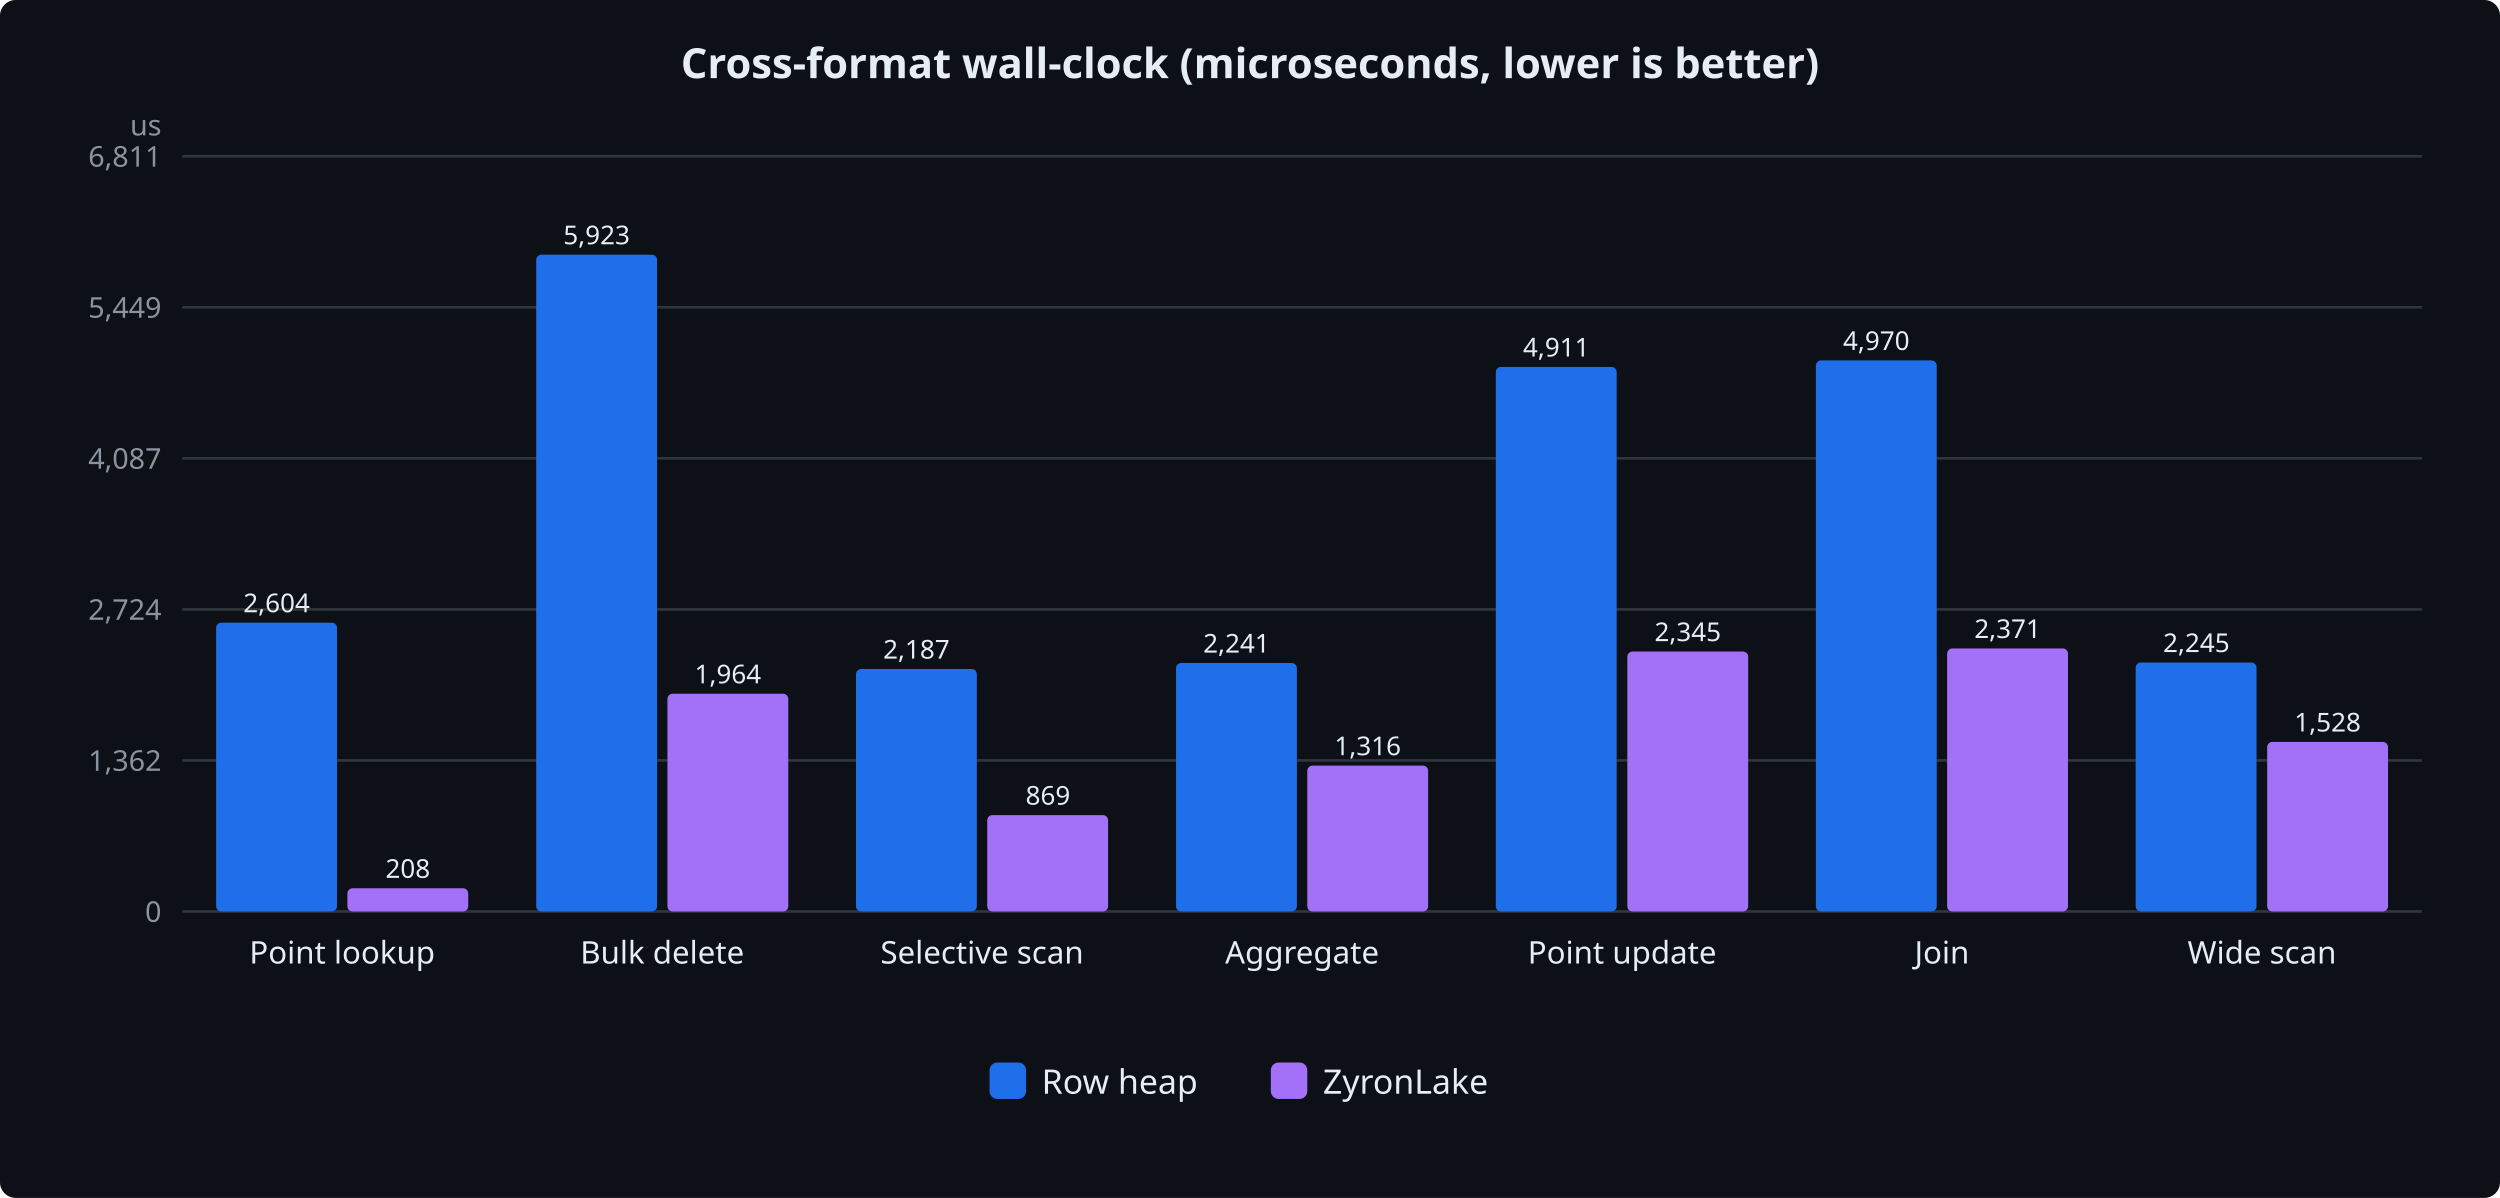
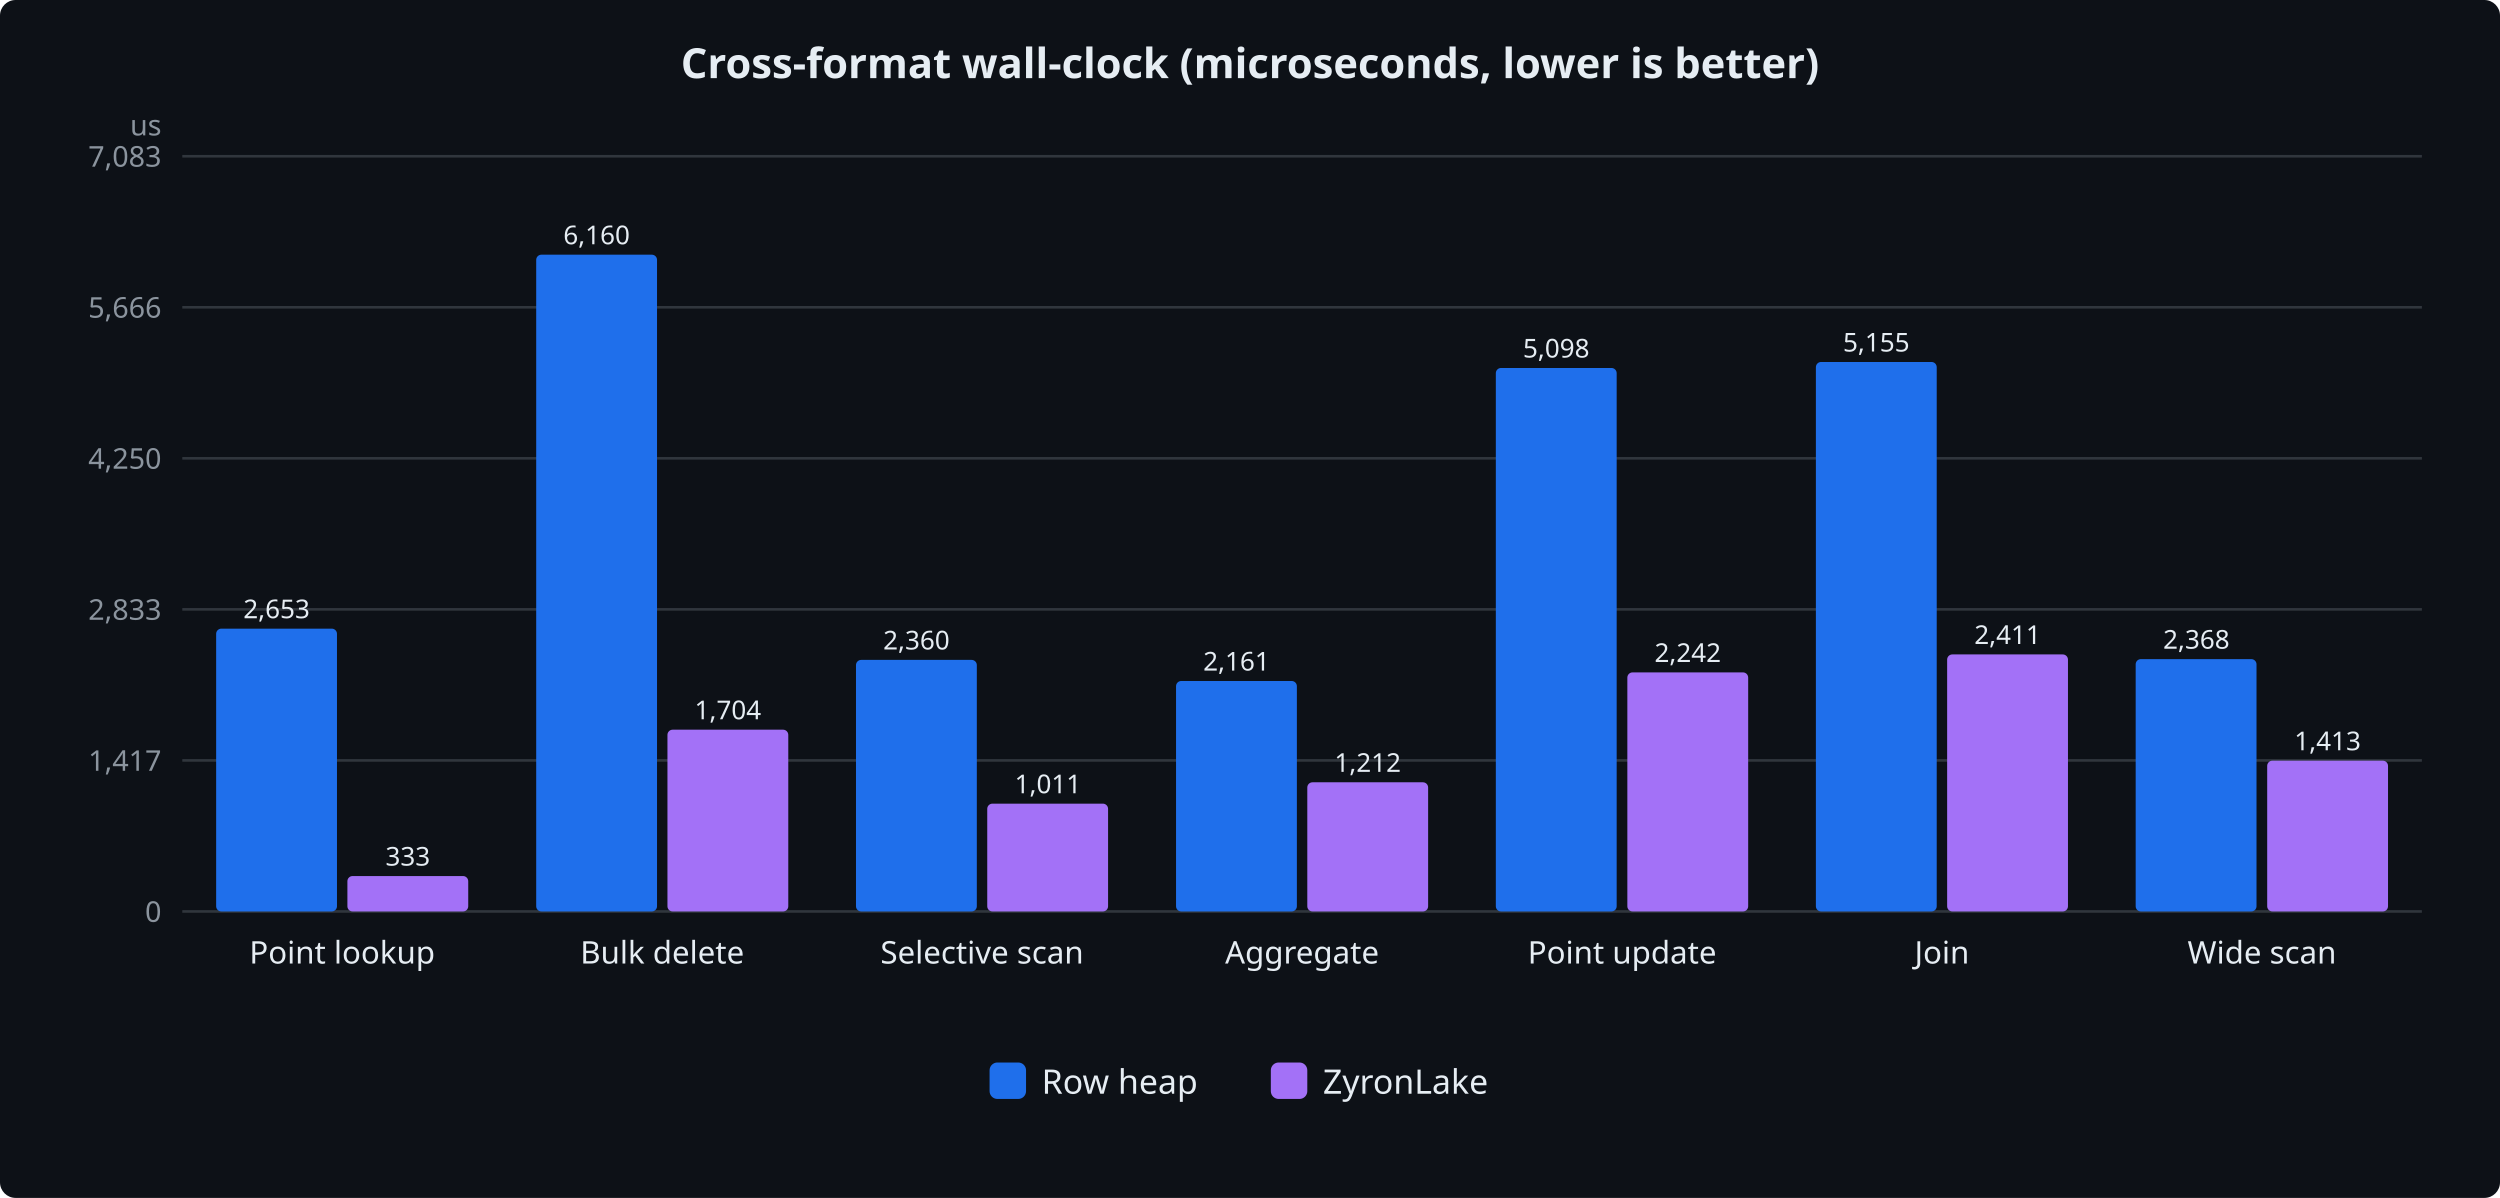
<svg xmlns="http://www.w3.org/2000/svg" viewBox="0 0 960 460" width="100%" font-family="ui-sans-serif, system-ui, sans-serif">
  <rect width="960" height="460" fill="#0d1117" rx="6" />
  <text x="480.0" y="30" text-anchor="middle" fill="#e6edf3" font-size="16" font-weight="600">Cross-format wall-clock (microseconds, lower is better)</text>
  <line x1="70" y1="350.0" x2="930" y2="350.0" stroke="#30363d" stroke-width="1" />
  <text x="62" y="354.0" text-anchor="end" fill="#8b949e" font-size="11">0</text>
  <line x1="70" y1="292.0" x2="930" y2="292.0" stroke="#30363d" stroke-width="1" />
-   <text x="62" y="296.0" text-anchor="end" fill="#8b949e" font-size="11">1,362</text>
+   <text x="62" y="296.0" text-anchor="end" fill="#8b949e" font-size="11">1,417</text>
  <line x1="70" y1="234.0" x2="930" y2="234.0" stroke="#30363d" stroke-width="1" />
-   <text x="62" y="238.0" text-anchor="end" fill="#8b949e" font-size="11">2,724</text>
+   <text x="62" y="238.0" text-anchor="end" fill="#8b949e" font-size="11">2,833</text>
  <line x1="70" y1="176.0" x2="930" y2="176.0" stroke="#30363d" stroke-width="1" />
-   <text x="62" y="180.0" text-anchor="end" fill="#8b949e" font-size="11">4,087</text>
+   <text x="62" y="180.0" text-anchor="end" fill="#8b949e" font-size="11">4,250</text>
  <line x1="70" y1="118.0" x2="930" y2="118.0" stroke="#30363d" stroke-width="1" />
-   <text x="62" y="122.0" text-anchor="end" fill="#8b949e" font-size="11">5,449</text>
+   <text x="62" y="122.0" text-anchor="end" fill="#8b949e" font-size="11">5,666</text>
  <line x1="70" y1="60.0" x2="930" y2="60.0" stroke="#30363d" stroke-width="1" />
-   <text x="62" y="64.0" text-anchor="end" fill="#8b949e" font-size="11">6,811</text>
+   <text x="62" y="64.0" text-anchor="end" fill="#8b949e" font-size="11">7,083</text>
  <text x="62" y="52" text-anchor="end" fill="#8b949e" font-size="11">us</text>
-   <rect x="83.0" y="239.1" width="46.4" height="110.9" fill="#1f6feb" rx="2" />
-   <text x="106.2" y="235.1" text-anchor="middle" fill="#e6edf3" font-size="10">2,604</text>
-   <rect x="133.4" y="341.1" width="46.4" height="8.9" fill="#a371f7" rx="2" />
-   <text x="156.6" y="337.1" text-anchor="middle" fill="#e6edf3" font-size="10">208</text>
+   <rect x="83.0" y="241.4" width="46.4" height="108.6" fill="#1f6feb" rx="2" />
+   <text x="106.2" y="237.4" text-anchor="middle" fill="#e6edf3" font-size="10">2,653</text>
+   <rect x="133.4" y="336.4" width="46.4" height="13.6" fill="#a371f7" rx="2" />
+   <text x="156.6" y="332.4" text-anchor="middle" fill="#e6edf3" font-size="10">333</text>
  <text x="131.4" y="370" text-anchor="middle" fill="#e6edf3" font-size="12">Point lookup</text>
  <rect x="205.9" y="97.8" width="46.4" height="252.2" fill="#1f6feb" rx="2" />
-   <text x="229.1" y="93.8" text-anchor="middle" fill="#e6edf3" font-size="10">5,923</text>
-   <rect x="256.3" y="266.4" width="46.4" height="83.6" fill="#a371f7" rx="2" />
-   <text x="279.5" y="262.4" text-anchor="middle" fill="#e6edf3" font-size="10">1,964</text>
+   <text x="229.1" y="93.8" text-anchor="middle" fill="#e6edf3" font-size="10">6,160</text>
+   <rect x="256.3" y="280.2" width="46.4" height="69.8" fill="#a371f7" rx="2" />
+   <text x="279.5" y="276.2" text-anchor="middle" fill="#e6edf3" font-size="10">1,704</text>
  <text x="254.3" y="370" text-anchor="middle" fill="#e6edf3" font-size="12">Bulk delete</text>
-   <rect x="328.7" y="256.9" width="46.4" height="93.1" fill="#1f6feb" rx="2" />
-   <text x="351.9" y="252.9" text-anchor="middle" fill="#e6edf3" font-size="10">2,187</text>
-   <rect x="379.1" y="313.0" width="46.4" height="37.0" fill="#a371f7" rx="2" />
-   <text x="402.4" y="309.0" text-anchor="middle" fill="#e6edf3" font-size="10">869</text>
+   <rect x="328.7" y="253.4" width="46.4" height="96.6" fill="#1f6feb" rx="2" />
+   <text x="351.9" y="249.4" text-anchor="middle" fill="#e6edf3" font-size="10">2,360</text>
+   <rect x="379.1" y="308.6" width="46.4" height="41.4" fill="#a371f7" rx="2" />
+   <text x="402.4" y="304.6" text-anchor="middle" fill="#e6edf3" font-size="10">1,011</text>
  <text x="377.1" y="370" text-anchor="middle" fill="#e6edf3" font-size="12">Selective scan</text>
-   <rect x="451.6" y="254.6" width="46.4" height="95.4" fill="#1f6feb" rx="2" />
-   <text x="474.8" y="250.6" text-anchor="middle" fill="#e6edf3" font-size="10">2,241</text>
-   <rect x="502.0" y="294.0" width="46.4" height="56.0" fill="#a371f7" rx="2" />
-   <text x="525.2" y="290.0" text-anchor="middle" fill="#e6edf3" font-size="10">1,316</text>
+   <rect x="451.6" y="261.5" width="46.4" height="88.5" fill="#1f6feb" rx="2" />
+   <text x="474.8" y="257.5" text-anchor="middle" fill="#e6edf3" font-size="10">2,161</text>
+   <rect x="502.0" y="300.4" width="46.4" height="49.6" fill="#a371f7" rx="2" />
+   <text x="525.2" y="296.4" text-anchor="middle" fill="#e6edf3" font-size="10">1,212</text>
  <text x="500.0" y="370" text-anchor="middle" fill="#e6edf3" font-size="12">Aggregate</text>
-   <rect x="574.4" y="140.9" width="46.4" height="209.1" fill="#1f6feb" rx="2" />
-   <text x="597.6" y="136.9" text-anchor="middle" fill="#e6edf3" font-size="10">4,911</text>
-   <rect x="624.9" y="250.2" width="46.4" height="99.8" fill="#a371f7" rx="2" />
-   <text x="648.1" y="246.2" text-anchor="middle" fill="#e6edf3" font-size="10">2,345</text>
+   <rect x="574.4" y="141.3" width="46.4" height="208.7" fill="#1f6feb" rx="2" />
+   <text x="597.6" y="137.3" text-anchor="middle" fill="#e6edf3" font-size="10">5,098</text>
+   <rect x="624.9" y="258.2" width="46.4" height="91.8" fill="#a371f7" rx="2" />
+   <text x="648.1" y="254.2" text-anchor="middle" fill="#e6edf3" font-size="10">2,242</text>
  <text x="622.9" y="370" text-anchor="middle" fill="#e6edf3" font-size="12">Point update</text>
-   <rect x="697.3" y="138.4" width="46.4" height="211.6" fill="#1f6feb" rx="2" />
-   <text x="720.5" y="134.4" text-anchor="middle" fill="#e6edf3" font-size="10">4,970</text>
-   <rect x="747.7" y="249.0" width="46.4" height="101.0" fill="#a371f7" rx="2" />
-   <text x="770.9" y="245.0" text-anchor="middle" fill="#e6edf3" font-size="10">2,371</text>
+   <rect x="697.3" y="139.0" width="46.4" height="211.0" fill="#1f6feb" rx="2" />
+   <text x="720.5" y="135.0" text-anchor="middle" fill="#e6edf3" font-size="10">5,155</text>
+   <rect x="747.7" y="251.3" width="46.4" height="98.7" fill="#a371f7" rx="2" />
+   <text x="770.9" y="247.3" text-anchor="middle" fill="#e6edf3" font-size="10">2,411</text>
  <text x="745.7" y="370" text-anchor="middle" fill="#e6edf3" font-size="12">Join</text>
-   <rect x="820.1" y="254.4" width="46.4" height="95.6" fill="#1f6feb" rx="2" />
-   <text x="843.4" y="250.4" text-anchor="middle" fill="#e6edf3" font-size="10">2,245</text>
-   <rect x="870.6" y="284.9" width="46.4" height="65.1" fill="#a371f7" rx="2" />
-   <text x="893.8" y="280.9" text-anchor="middle" fill="#e6edf3" font-size="10">1,528</text>
+   <rect x="820.1" y="253.1" width="46.4" height="96.9" fill="#1f6feb" rx="2" />
+   <text x="843.4" y="249.1" text-anchor="middle" fill="#e6edf3" font-size="10">2,368</text>
+   <rect x="870.6" y="292.1" width="46.4" height="57.9" fill="#a371f7" rx="2" />
+   <text x="893.8" y="288.1" text-anchor="middle" fill="#e6edf3" font-size="10">1,413</text>
  <text x="868.6" y="370" text-anchor="middle" fill="#e6edf3" font-size="12">Wide scan</text>
  <rect x="380.0" y="408.0" width="14" height="14" fill="#1f6feb" rx="3" />
  <text x="400.0" y="420.0" fill="#e6edf3" font-size="13">Row heap</text>
  <rect x="488.0" y="408.0" width="14" height="14" fill="#a371f7" rx="3" />
  <text x="508.0" y="420.0" fill="#e6edf3" font-size="13">ZyronLake</text>
</svg>
